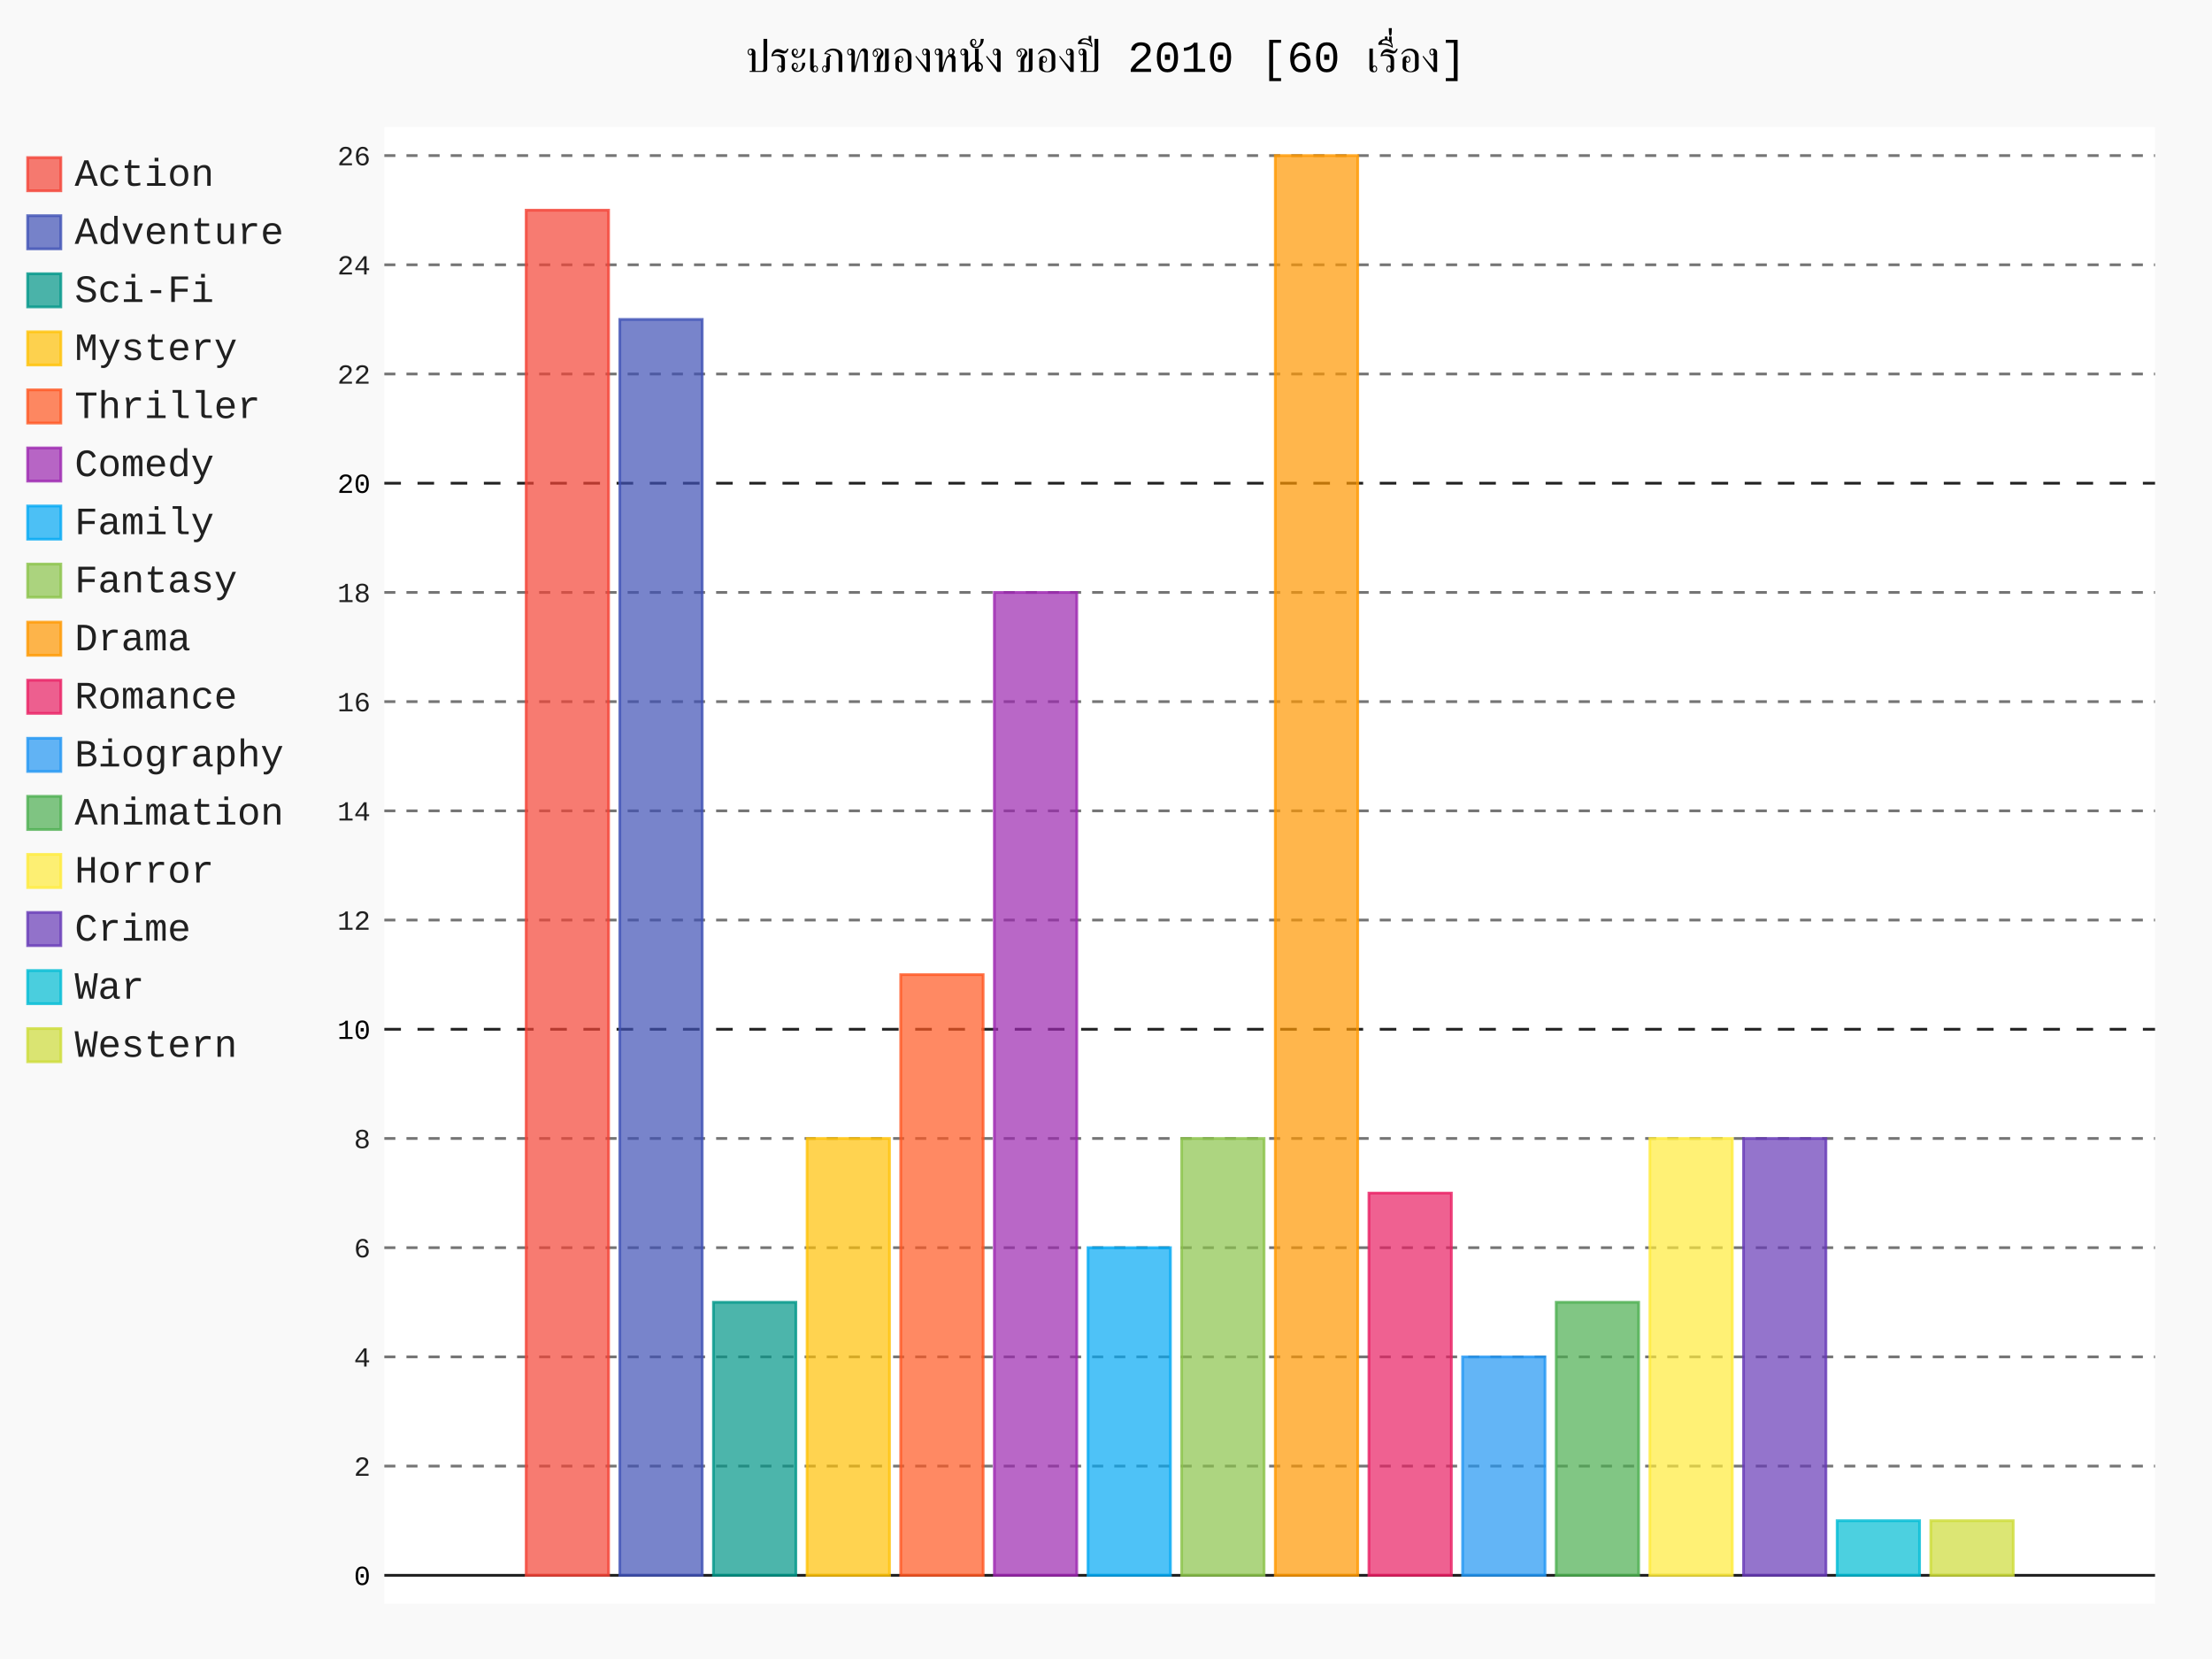
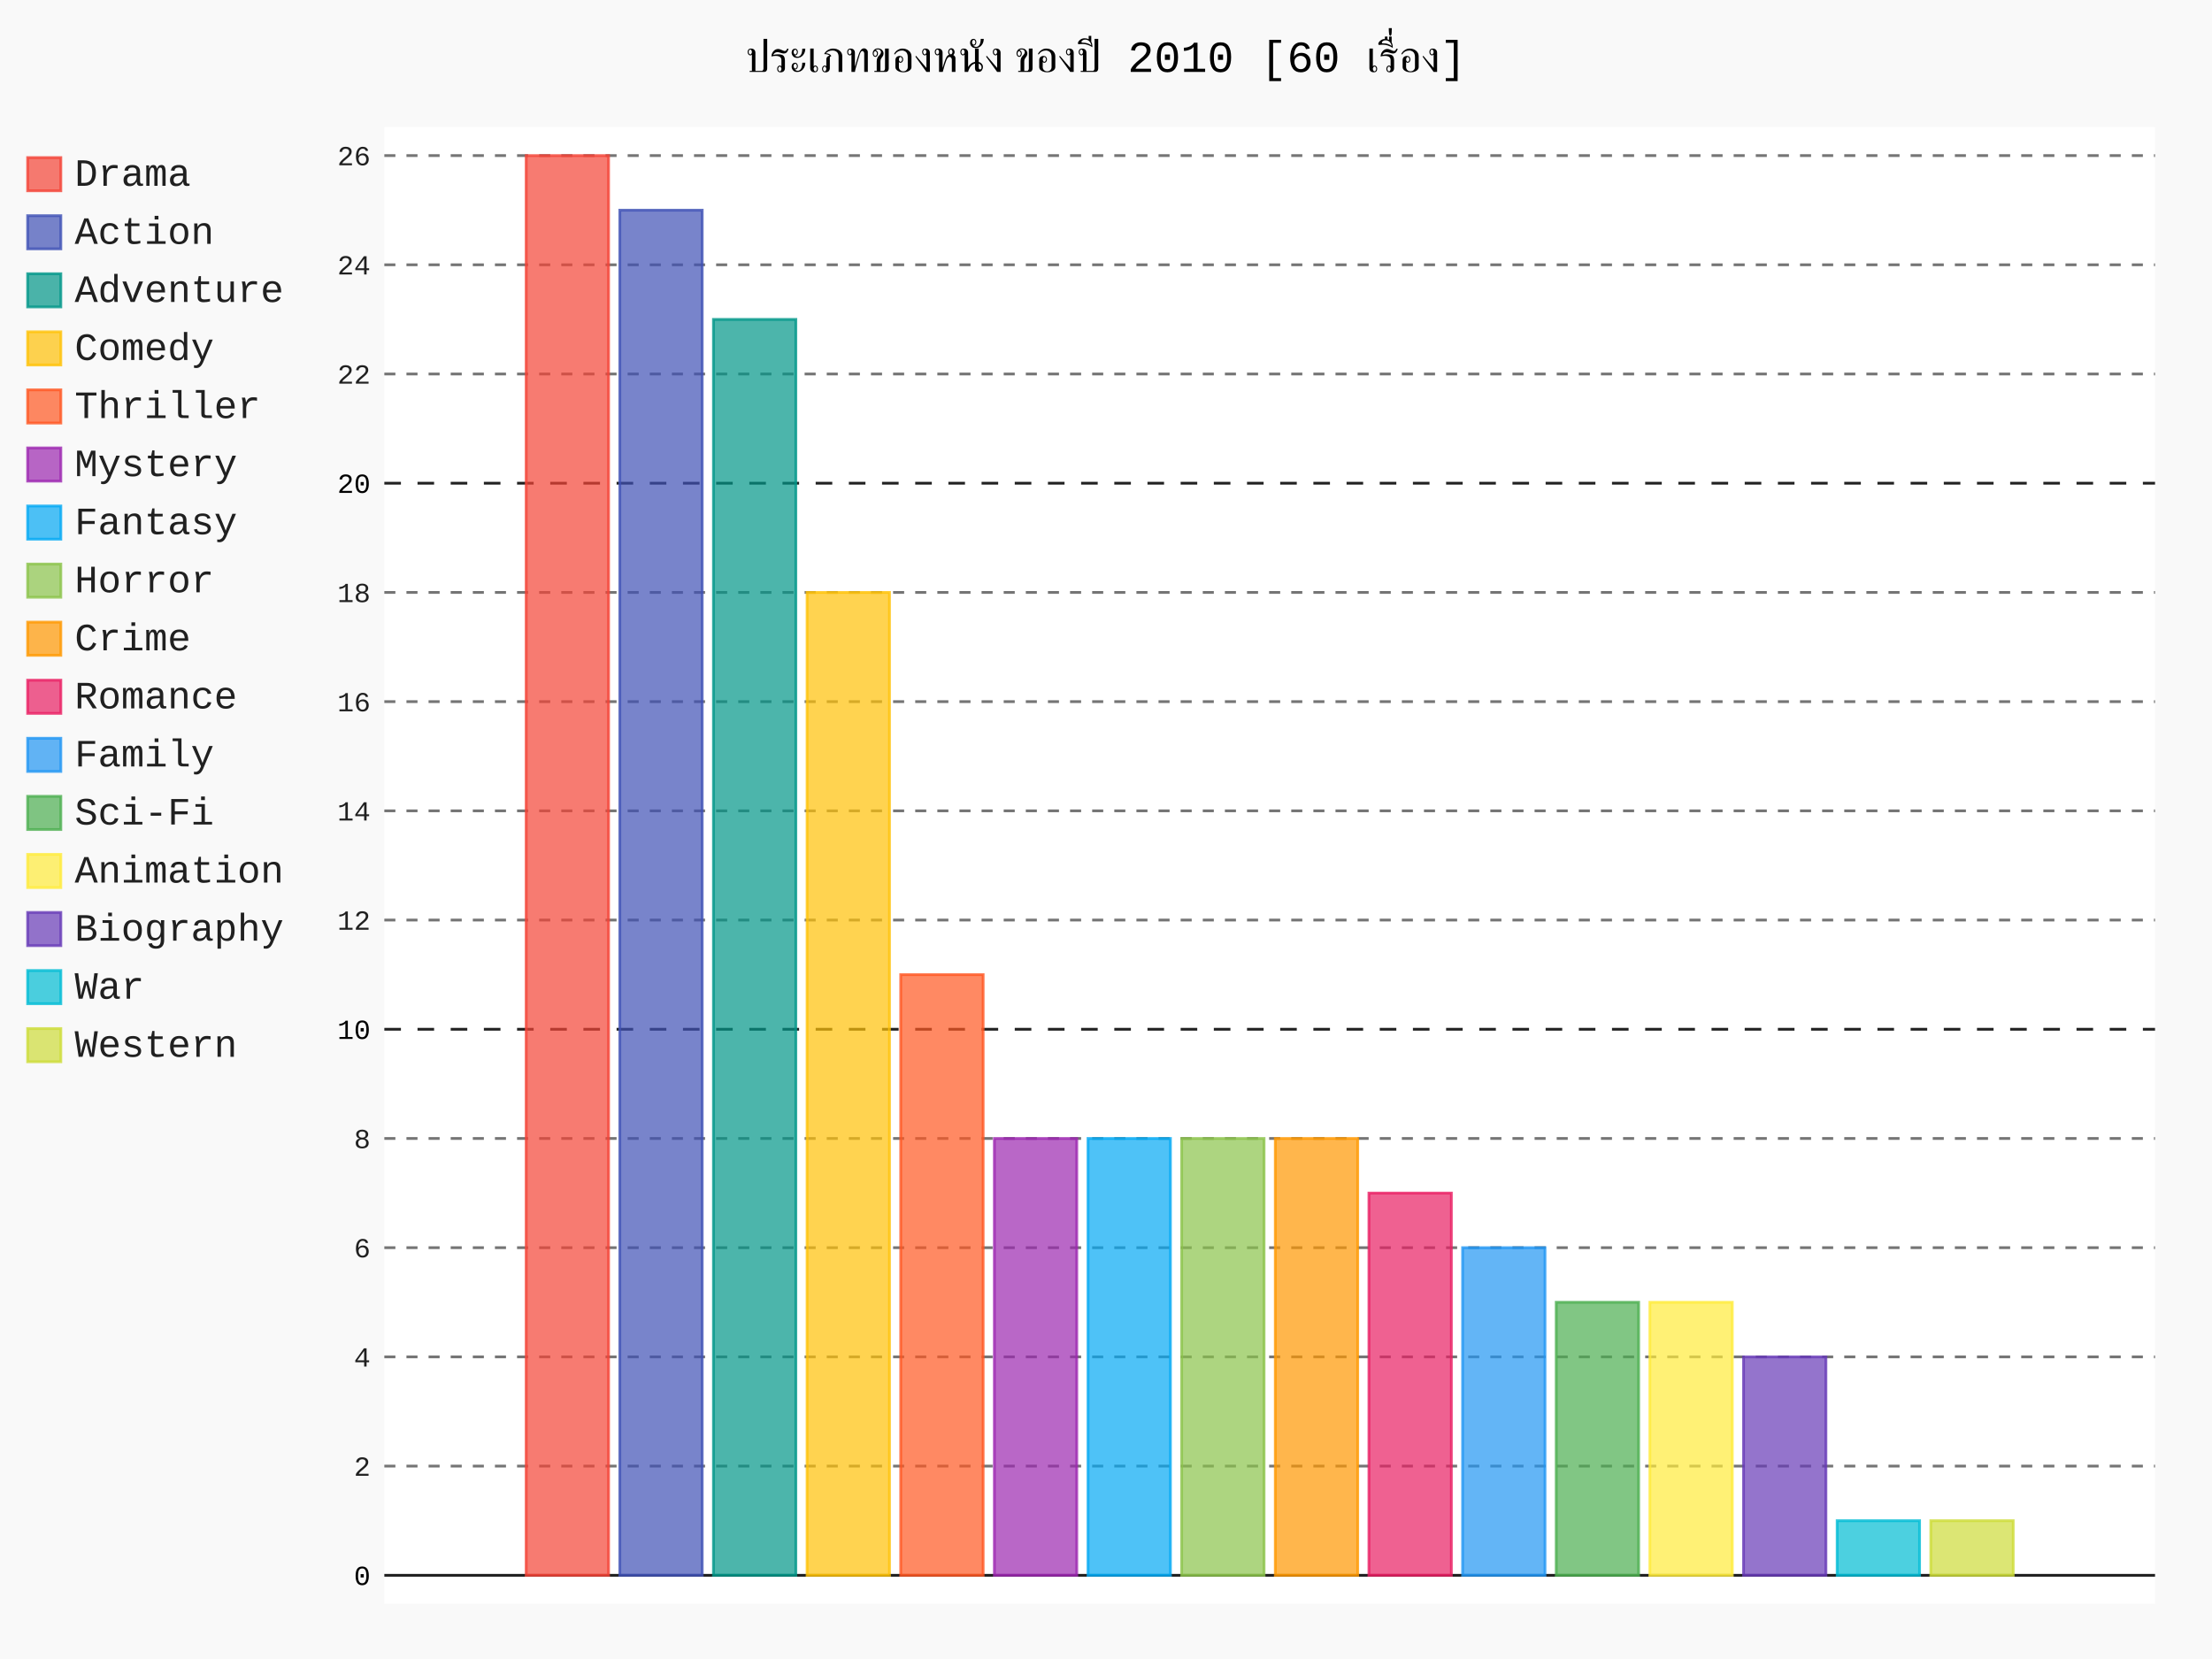
- <svg xmlns="http://www.w3.org/2000/svg" class="pygal-chart" id="chart-c6c9d81e-af6f-4b26-8d29-2a58cf963a4e" viewBox="0 0 800 600">
+ <svg xmlns="http://www.w3.org/2000/svg" class="pygal-chart" id="chart-9606efdb-9a2f-4435-ade0-cf7e1f153a62" viewBox="0 0 800 600">
  <defs>
-     <style type="text/css">#chart-c6c9d81e-af6f-4b26-8d29-2a58cf963a4e{-webkit-user-select:none;-webkit-font-smoothing:antialiased;font-family:Consolas,"Liberation Mono",Menlo,Courier,monospace}#chart-c6c9d81e-af6f-4b26-8d29-2a58cf963a4e .title{font-family:Consolas,"Liberation Mono",Menlo,Courier,monospace;font-size:16px}#chart-c6c9d81e-af6f-4b26-8d29-2a58cf963a4e .legends .legend text{font-family:Consolas,"Liberation Mono",Menlo,Courier,monospace;font-size:14px}#chart-c6c9d81e-af6f-4b26-8d29-2a58cf963a4e .axis text{font-family:Consolas,"Liberation Mono",Menlo,Courier,monospace;font-size:10px}#chart-c6c9d81e-af6f-4b26-8d29-2a58cf963a4e .axis text.major{font-family:Consolas,"Liberation Mono",Menlo,Courier,monospace;font-size:10px}#chart-c6c9d81e-af6f-4b26-8d29-2a58cf963a4e .text-overlay text.value{font-family:Consolas,"Liberation Mono",Menlo,Courier,monospace;font-size:16px}#chart-c6c9d81e-af6f-4b26-8d29-2a58cf963a4e .text-overlay text.label{font-family:Consolas,"Liberation Mono",Menlo,Courier,monospace;font-size:10px}#chart-c6c9d81e-af6f-4b26-8d29-2a58cf963a4e .tooltip{font-family:Consolas,"Liberation Mono",Menlo,Courier,monospace;font-size:14px}#chart-c6c9d81e-af6f-4b26-8d29-2a58cf963a4e text.no_data{font-family:Consolas,"Liberation Mono",Menlo,Courier,monospace;font-size:64px}
- #chart-c6c9d81e-af6f-4b26-8d29-2a58cf963a4e{background-color:rgba(249,249,249,1)}#chart-c6c9d81e-af6f-4b26-8d29-2a58cf963a4e path,#chart-c6c9d81e-af6f-4b26-8d29-2a58cf963a4e line,#chart-c6c9d81e-af6f-4b26-8d29-2a58cf963a4e rect,#chart-c6c9d81e-af6f-4b26-8d29-2a58cf963a4e circle{-webkit-transition:150ms;-moz-transition:150ms;transition:150ms}#chart-c6c9d81e-af6f-4b26-8d29-2a58cf963a4e .graph &gt; .background{fill:rgba(249,249,249,1)}#chart-c6c9d81e-af6f-4b26-8d29-2a58cf963a4e .plot &gt; .background{fill:rgba(255,255,255,1)}#chart-c6c9d81e-af6f-4b26-8d29-2a58cf963a4e .graph{fill:rgba(0,0,0,.87)}#chart-c6c9d81e-af6f-4b26-8d29-2a58cf963a4e text.no_data{fill:rgba(0,0,0,1)}#chart-c6c9d81e-af6f-4b26-8d29-2a58cf963a4e .title{fill:rgba(0,0,0,1)}#chart-c6c9d81e-af6f-4b26-8d29-2a58cf963a4e .legends .legend text{fill:rgba(0,0,0,.87)}#chart-c6c9d81e-af6f-4b26-8d29-2a58cf963a4e .legends .legend:hover text{fill:rgba(0,0,0,1)}#chart-c6c9d81e-af6f-4b26-8d29-2a58cf963a4e .axis .line{stroke:rgba(0,0,0,1)}#chart-c6c9d81e-af6f-4b26-8d29-2a58cf963a4e .axis .guide.line{stroke:rgba(0,0,0,.54)}#chart-c6c9d81e-af6f-4b26-8d29-2a58cf963a4e .axis .major.line{stroke:rgba(0,0,0,.87)}#chart-c6c9d81e-af6f-4b26-8d29-2a58cf963a4e .axis text.major{fill:rgba(0,0,0,1)}#chart-c6c9d81e-af6f-4b26-8d29-2a58cf963a4e .axis.y .guides:hover .guide.line,#chart-c6c9d81e-af6f-4b26-8d29-2a58cf963a4e .line-graph .axis.x .guides:hover .guide.line,#chart-c6c9d81e-af6f-4b26-8d29-2a58cf963a4e .stackedline-graph .axis.x .guides:hover .guide.line,#chart-c6c9d81e-af6f-4b26-8d29-2a58cf963a4e .xy-graph .axis.x .guides:hover .guide.line{stroke:rgba(0,0,0,1)}#chart-c6c9d81e-af6f-4b26-8d29-2a58cf963a4e .axis .guides:hover text{fill:rgba(0,0,0,1)}#chart-c6c9d81e-af6f-4b26-8d29-2a58cf963a4e .reactive{fill-opacity:.7;stroke-opacity:.8}#chart-c6c9d81e-af6f-4b26-8d29-2a58cf963a4e .ci{stroke:rgba(0,0,0,.87)}#chart-c6c9d81e-af6f-4b26-8d29-2a58cf963a4e .reactive.active,#chart-c6c9d81e-af6f-4b26-8d29-2a58cf963a4e .active .reactive{fill-opacity:.8;stroke-opacity:.9;stroke-width:4}#chart-c6c9d81e-af6f-4b26-8d29-2a58cf963a4e .ci .reactive.active{stroke-width:1.5}#chart-c6c9d81e-af6f-4b26-8d29-2a58cf963a4e .series text{fill:rgba(0,0,0,1)}#chart-c6c9d81e-af6f-4b26-8d29-2a58cf963a4e .tooltip rect{fill:rgba(255,255,255,1);stroke:rgba(0,0,0,1);-webkit-transition:opacity 150ms;-moz-transition:opacity 150ms;transition:opacity 150ms}#chart-c6c9d81e-af6f-4b26-8d29-2a58cf963a4e .tooltip .label{fill:rgba(0,0,0,.87)}#chart-c6c9d81e-af6f-4b26-8d29-2a58cf963a4e .tooltip .label{fill:rgba(0,0,0,.87)}#chart-c6c9d81e-af6f-4b26-8d29-2a58cf963a4e .tooltip .legend{font-size:.8em;fill:rgba(0,0,0,.54)}#chart-c6c9d81e-af6f-4b26-8d29-2a58cf963a4e .tooltip .x_label{font-size:.6em;fill:rgba(0,0,0,1)}#chart-c6c9d81e-af6f-4b26-8d29-2a58cf963a4e .tooltip .xlink{font-size:.5em;text-decoration:underline}#chart-c6c9d81e-af6f-4b26-8d29-2a58cf963a4e .tooltip .value{font-size:1.5em}#chart-c6c9d81e-af6f-4b26-8d29-2a58cf963a4e .bound{font-size:.5em}#chart-c6c9d81e-af6f-4b26-8d29-2a58cf963a4e .max-value{font-size:.75em;fill:rgba(0,0,0,.54)}#chart-c6c9d81e-af6f-4b26-8d29-2a58cf963a4e .map-element{fill:rgba(255,255,255,1);stroke:rgba(0,0,0,.54) !important}#chart-c6c9d81e-af6f-4b26-8d29-2a58cf963a4e .map-element .reactive{fill-opacity:inherit;stroke-opacity:inherit}#chart-c6c9d81e-af6f-4b26-8d29-2a58cf963a4e .color-0,#chart-c6c9d81e-af6f-4b26-8d29-2a58cf963a4e .color-0 a:visited{stroke:#F44336;fill:#F44336}#chart-c6c9d81e-af6f-4b26-8d29-2a58cf963a4e .color-1,#chart-c6c9d81e-af6f-4b26-8d29-2a58cf963a4e .color-1 a:visited{stroke:#3F51B5;fill:#3F51B5}#chart-c6c9d81e-af6f-4b26-8d29-2a58cf963a4e .color-2,#chart-c6c9d81e-af6f-4b26-8d29-2a58cf963a4e .color-2 a:visited{stroke:#009688;fill:#009688}#chart-c6c9d81e-af6f-4b26-8d29-2a58cf963a4e .color-3,#chart-c6c9d81e-af6f-4b26-8d29-2a58cf963a4e .color-3 a:visited{stroke:#FFC107;fill:#FFC107}#chart-c6c9d81e-af6f-4b26-8d29-2a58cf963a4e .color-4,#chart-c6c9d81e-af6f-4b26-8d29-2a58cf963a4e .color-4 a:visited{stroke:#FF5722;fill:#FF5722}#chart-c6c9d81e-af6f-4b26-8d29-2a58cf963a4e .color-5,#chart-c6c9d81e-af6f-4b26-8d29-2a58cf963a4e .color-5 a:visited{stroke:#9C27B0;fill:#9C27B0}#chart-c6c9d81e-af6f-4b26-8d29-2a58cf963a4e .color-6,#chart-c6c9d81e-af6f-4b26-8d29-2a58cf963a4e .color-6 a:visited{stroke:#03A9F4;fill:#03A9F4}#chart-c6c9d81e-af6f-4b26-8d29-2a58cf963a4e .color-7,#chart-c6c9d81e-af6f-4b26-8d29-2a58cf963a4e .color-7 a:visited{stroke:#8BC34A;fill:#8BC34A}#chart-c6c9d81e-af6f-4b26-8d29-2a58cf963a4e .color-8,#chart-c6c9d81e-af6f-4b26-8d29-2a58cf963a4e .color-8 a:visited{stroke:#FF9800;fill:#FF9800}#chart-c6c9d81e-af6f-4b26-8d29-2a58cf963a4e .color-9,#chart-c6c9d81e-af6f-4b26-8d29-2a58cf963a4e .color-9 a:visited{stroke:#E91E63;fill:#E91E63}#chart-c6c9d81e-af6f-4b26-8d29-2a58cf963a4e .color-10,#chart-c6c9d81e-af6f-4b26-8d29-2a58cf963a4e .color-10 a:visited{stroke:#2196F3;fill:#2196F3}#chart-c6c9d81e-af6f-4b26-8d29-2a58cf963a4e .color-11,#chart-c6c9d81e-af6f-4b26-8d29-2a58cf963a4e .color-11 a:visited{stroke:#4CAF50;fill:#4CAF50}#chart-c6c9d81e-af6f-4b26-8d29-2a58cf963a4e .color-12,#chart-c6c9d81e-af6f-4b26-8d29-2a58cf963a4e .color-12 a:visited{stroke:#FFEB3B;fill:#FFEB3B}#chart-c6c9d81e-af6f-4b26-8d29-2a58cf963a4e .color-13,#chart-c6c9d81e-af6f-4b26-8d29-2a58cf963a4e .color-13 a:visited{stroke:#673AB7;fill:#673AB7}#chart-c6c9d81e-af6f-4b26-8d29-2a58cf963a4e .color-14,#chart-c6c9d81e-af6f-4b26-8d29-2a58cf963a4e .color-14 a:visited{stroke:#00BCD4;fill:#00BCD4}#chart-c6c9d81e-af6f-4b26-8d29-2a58cf963a4e .color-15,#chart-c6c9d81e-af6f-4b26-8d29-2a58cf963a4e .color-15 a:visited{stroke:#CDDC39;fill:#CDDC39}#chart-c6c9d81e-af6f-4b26-8d29-2a58cf963a4e .text-overlay .color-0 text{fill:black}#chart-c6c9d81e-af6f-4b26-8d29-2a58cf963a4e .text-overlay .color-1 text{fill:black}#chart-c6c9d81e-af6f-4b26-8d29-2a58cf963a4e .text-overlay .color-2 text{fill:black}#chart-c6c9d81e-af6f-4b26-8d29-2a58cf963a4e .text-overlay .color-3 text{fill:black}#chart-c6c9d81e-af6f-4b26-8d29-2a58cf963a4e .text-overlay .color-4 text{fill:black}#chart-c6c9d81e-af6f-4b26-8d29-2a58cf963a4e .text-overlay .color-5 text{fill:black}#chart-c6c9d81e-af6f-4b26-8d29-2a58cf963a4e .text-overlay .color-6 text{fill:black}#chart-c6c9d81e-af6f-4b26-8d29-2a58cf963a4e .text-overlay .color-7 text{fill:black}#chart-c6c9d81e-af6f-4b26-8d29-2a58cf963a4e .text-overlay .color-8 text{fill:black}#chart-c6c9d81e-af6f-4b26-8d29-2a58cf963a4e .text-overlay .color-9 text{fill:black}#chart-c6c9d81e-af6f-4b26-8d29-2a58cf963a4e .text-overlay .color-10 text{fill:black}#chart-c6c9d81e-af6f-4b26-8d29-2a58cf963a4e .text-overlay .color-11 text{fill:black}#chart-c6c9d81e-af6f-4b26-8d29-2a58cf963a4e .text-overlay .color-12 text{fill:black}#chart-c6c9d81e-af6f-4b26-8d29-2a58cf963a4e .text-overlay .color-13 text{fill:black}#chart-c6c9d81e-af6f-4b26-8d29-2a58cf963a4e .text-overlay .color-14 text{fill:black}#chart-c6c9d81e-af6f-4b26-8d29-2a58cf963a4e .text-overlay .color-15 text{fill:black}
- #chart-c6c9d81e-af6f-4b26-8d29-2a58cf963a4e text.no_data{text-anchor:middle}#chart-c6c9d81e-af6f-4b26-8d29-2a58cf963a4e .guide.line{fill:none}#chart-c6c9d81e-af6f-4b26-8d29-2a58cf963a4e .centered{text-anchor:middle}#chart-c6c9d81e-af6f-4b26-8d29-2a58cf963a4e .title{text-anchor:middle}#chart-c6c9d81e-af6f-4b26-8d29-2a58cf963a4e .legends .legend text{fill-opacity:1}#chart-c6c9d81e-af6f-4b26-8d29-2a58cf963a4e .axis.x text{text-anchor:middle}#chart-c6c9d81e-af6f-4b26-8d29-2a58cf963a4e .axis.x:not(.web) text[transform]{text-anchor:start}#chart-c6c9d81e-af6f-4b26-8d29-2a58cf963a4e .axis.x:not(.web) text[transform].backwards{text-anchor:end}#chart-c6c9d81e-af6f-4b26-8d29-2a58cf963a4e .axis.y text{text-anchor:end}#chart-c6c9d81e-af6f-4b26-8d29-2a58cf963a4e .axis.y text[transform].backwards{text-anchor:start}#chart-c6c9d81e-af6f-4b26-8d29-2a58cf963a4e .axis.y2 text{text-anchor:start}#chart-c6c9d81e-af6f-4b26-8d29-2a58cf963a4e .axis.y2 text[transform].backwards{text-anchor:end}#chart-c6c9d81e-af6f-4b26-8d29-2a58cf963a4e .axis .guide.line{stroke-dasharray:4,4}#chart-c6c9d81e-af6f-4b26-8d29-2a58cf963a4e .axis .major.guide.line{stroke-dasharray:6,6}#chart-c6c9d81e-af6f-4b26-8d29-2a58cf963a4e .horizontal .axis.y .guide.line,#chart-c6c9d81e-af6f-4b26-8d29-2a58cf963a4e .horizontal .axis.y2 .guide.line,#chart-c6c9d81e-af6f-4b26-8d29-2a58cf963a4e .vertical .axis.x .guide.line{opacity:0}#chart-c6c9d81e-af6f-4b26-8d29-2a58cf963a4e .horizontal .axis.always_show .guide.line,#chart-c6c9d81e-af6f-4b26-8d29-2a58cf963a4e .vertical .axis.always_show .guide.line{opacity:1 !important}#chart-c6c9d81e-af6f-4b26-8d29-2a58cf963a4e .axis.y .guides:hover .guide.line,#chart-c6c9d81e-af6f-4b26-8d29-2a58cf963a4e .axis.y2 .guides:hover .guide.line,#chart-c6c9d81e-af6f-4b26-8d29-2a58cf963a4e .axis.x .guides:hover .guide.line{opacity:1}#chart-c6c9d81e-af6f-4b26-8d29-2a58cf963a4e .axis .guides:hover text{opacity:1}#chart-c6c9d81e-af6f-4b26-8d29-2a58cf963a4e .nofill{fill:none}#chart-c6c9d81e-af6f-4b26-8d29-2a58cf963a4e .subtle-fill{fill-opacity:.2}#chart-c6c9d81e-af6f-4b26-8d29-2a58cf963a4e .dot{stroke-width:1px;fill-opacity:1}#chart-c6c9d81e-af6f-4b26-8d29-2a58cf963a4e .dot.active{stroke-width:5px}#chart-c6c9d81e-af6f-4b26-8d29-2a58cf963a4e .dot.negative{fill:transparent}#chart-c6c9d81e-af6f-4b26-8d29-2a58cf963a4e text,#chart-c6c9d81e-af6f-4b26-8d29-2a58cf963a4e tspan{stroke:none !important}#chart-c6c9d81e-af6f-4b26-8d29-2a58cf963a4e .series text.active{opacity:1}#chart-c6c9d81e-af6f-4b26-8d29-2a58cf963a4e .tooltip rect{fill-opacity:.95;stroke-width:.5}#chart-c6c9d81e-af6f-4b26-8d29-2a58cf963a4e .tooltip text{fill-opacity:1}#chart-c6c9d81e-af6f-4b26-8d29-2a58cf963a4e .showable{visibility:hidden}#chart-c6c9d81e-af6f-4b26-8d29-2a58cf963a4e .showable.shown{visibility:visible}#chart-c6c9d81e-af6f-4b26-8d29-2a58cf963a4e .gauge-background{fill:rgba(229,229,229,1);stroke:none}#chart-c6c9d81e-af6f-4b26-8d29-2a58cf963a4e .bg-lines{stroke:rgba(249,249,249,1);stroke-width:2px}</style>
+     <style type="text/css">#chart-9606efdb-9a2f-4435-ade0-cf7e1f153a62{-webkit-user-select:none;-webkit-font-smoothing:antialiased;font-family:Consolas,"Liberation Mono",Menlo,Courier,monospace}#chart-9606efdb-9a2f-4435-ade0-cf7e1f153a62 .title{font-family:Consolas,"Liberation Mono",Menlo,Courier,monospace;font-size:16px}#chart-9606efdb-9a2f-4435-ade0-cf7e1f153a62 .legends .legend text{font-family:Consolas,"Liberation Mono",Menlo,Courier,monospace;font-size:14px}#chart-9606efdb-9a2f-4435-ade0-cf7e1f153a62 .axis text{font-family:Consolas,"Liberation Mono",Menlo,Courier,monospace;font-size:10px}#chart-9606efdb-9a2f-4435-ade0-cf7e1f153a62 .axis text.major{font-family:Consolas,"Liberation Mono",Menlo,Courier,monospace;font-size:10px}#chart-9606efdb-9a2f-4435-ade0-cf7e1f153a62 .text-overlay text.value{font-family:Consolas,"Liberation Mono",Menlo,Courier,monospace;font-size:16px}#chart-9606efdb-9a2f-4435-ade0-cf7e1f153a62 .text-overlay text.label{font-family:Consolas,"Liberation Mono",Menlo,Courier,monospace;font-size:10px}#chart-9606efdb-9a2f-4435-ade0-cf7e1f153a62 .tooltip{font-family:Consolas,"Liberation Mono",Menlo,Courier,monospace;font-size:14px}#chart-9606efdb-9a2f-4435-ade0-cf7e1f153a62 text.no_data{font-family:Consolas,"Liberation Mono",Menlo,Courier,monospace;font-size:64px}
+ #chart-9606efdb-9a2f-4435-ade0-cf7e1f153a62{background-color:rgba(249,249,249,1)}#chart-9606efdb-9a2f-4435-ade0-cf7e1f153a62 path,#chart-9606efdb-9a2f-4435-ade0-cf7e1f153a62 line,#chart-9606efdb-9a2f-4435-ade0-cf7e1f153a62 rect,#chart-9606efdb-9a2f-4435-ade0-cf7e1f153a62 circle{-webkit-transition:150ms;-moz-transition:150ms;transition:150ms}#chart-9606efdb-9a2f-4435-ade0-cf7e1f153a62 .graph &gt; .background{fill:rgba(249,249,249,1)}#chart-9606efdb-9a2f-4435-ade0-cf7e1f153a62 .plot &gt; .background{fill:rgba(255,255,255,1)}#chart-9606efdb-9a2f-4435-ade0-cf7e1f153a62 .graph{fill:rgba(0,0,0,.87)}#chart-9606efdb-9a2f-4435-ade0-cf7e1f153a62 text.no_data{fill:rgba(0,0,0,1)}#chart-9606efdb-9a2f-4435-ade0-cf7e1f153a62 .title{fill:rgba(0,0,0,1)}#chart-9606efdb-9a2f-4435-ade0-cf7e1f153a62 .legends .legend text{fill:rgba(0,0,0,.87)}#chart-9606efdb-9a2f-4435-ade0-cf7e1f153a62 .legends .legend:hover text{fill:rgba(0,0,0,1)}#chart-9606efdb-9a2f-4435-ade0-cf7e1f153a62 .axis .line{stroke:rgba(0,0,0,1)}#chart-9606efdb-9a2f-4435-ade0-cf7e1f153a62 .axis .guide.line{stroke:rgba(0,0,0,.54)}#chart-9606efdb-9a2f-4435-ade0-cf7e1f153a62 .axis .major.line{stroke:rgba(0,0,0,.87)}#chart-9606efdb-9a2f-4435-ade0-cf7e1f153a62 .axis text.major{fill:rgba(0,0,0,1)}#chart-9606efdb-9a2f-4435-ade0-cf7e1f153a62 .axis.y .guides:hover .guide.line,#chart-9606efdb-9a2f-4435-ade0-cf7e1f153a62 .line-graph .axis.x .guides:hover .guide.line,#chart-9606efdb-9a2f-4435-ade0-cf7e1f153a62 .stackedline-graph .axis.x .guides:hover .guide.line,#chart-9606efdb-9a2f-4435-ade0-cf7e1f153a62 .xy-graph .axis.x .guides:hover .guide.line{stroke:rgba(0,0,0,1)}#chart-9606efdb-9a2f-4435-ade0-cf7e1f153a62 .axis .guides:hover text{fill:rgba(0,0,0,1)}#chart-9606efdb-9a2f-4435-ade0-cf7e1f153a62 .reactive{fill-opacity:.7;stroke-opacity:.8}#chart-9606efdb-9a2f-4435-ade0-cf7e1f153a62 .ci{stroke:rgba(0,0,0,.87)}#chart-9606efdb-9a2f-4435-ade0-cf7e1f153a62 .reactive.active,#chart-9606efdb-9a2f-4435-ade0-cf7e1f153a62 .active .reactive{fill-opacity:.8;stroke-opacity:.9;stroke-width:4}#chart-9606efdb-9a2f-4435-ade0-cf7e1f153a62 .ci .reactive.active{stroke-width:1.5}#chart-9606efdb-9a2f-4435-ade0-cf7e1f153a62 .series text{fill:rgba(0,0,0,1)}#chart-9606efdb-9a2f-4435-ade0-cf7e1f153a62 .tooltip rect{fill:rgba(255,255,255,1);stroke:rgba(0,0,0,1);-webkit-transition:opacity 150ms;-moz-transition:opacity 150ms;transition:opacity 150ms}#chart-9606efdb-9a2f-4435-ade0-cf7e1f153a62 .tooltip .label{fill:rgba(0,0,0,.87)}#chart-9606efdb-9a2f-4435-ade0-cf7e1f153a62 .tooltip .label{fill:rgba(0,0,0,.87)}#chart-9606efdb-9a2f-4435-ade0-cf7e1f153a62 .tooltip .legend{font-size:.8em;fill:rgba(0,0,0,.54)}#chart-9606efdb-9a2f-4435-ade0-cf7e1f153a62 .tooltip .x_label{font-size:.6em;fill:rgba(0,0,0,1)}#chart-9606efdb-9a2f-4435-ade0-cf7e1f153a62 .tooltip .xlink{font-size:.5em;text-decoration:underline}#chart-9606efdb-9a2f-4435-ade0-cf7e1f153a62 .tooltip .value{font-size:1.5em}#chart-9606efdb-9a2f-4435-ade0-cf7e1f153a62 .bound{font-size:.5em}#chart-9606efdb-9a2f-4435-ade0-cf7e1f153a62 .max-value{font-size:.75em;fill:rgba(0,0,0,.54)}#chart-9606efdb-9a2f-4435-ade0-cf7e1f153a62 .map-element{fill:rgba(255,255,255,1);stroke:rgba(0,0,0,.54) !important}#chart-9606efdb-9a2f-4435-ade0-cf7e1f153a62 .map-element .reactive{fill-opacity:inherit;stroke-opacity:inherit}#chart-9606efdb-9a2f-4435-ade0-cf7e1f153a62 .color-0,#chart-9606efdb-9a2f-4435-ade0-cf7e1f153a62 .color-0 a:visited{stroke:#F44336;fill:#F44336}#chart-9606efdb-9a2f-4435-ade0-cf7e1f153a62 .color-1,#chart-9606efdb-9a2f-4435-ade0-cf7e1f153a62 .color-1 a:visited{stroke:#3F51B5;fill:#3F51B5}#chart-9606efdb-9a2f-4435-ade0-cf7e1f153a62 .color-2,#chart-9606efdb-9a2f-4435-ade0-cf7e1f153a62 .color-2 a:visited{stroke:#009688;fill:#009688}#chart-9606efdb-9a2f-4435-ade0-cf7e1f153a62 .color-3,#chart-9606efdb-9a2f-4435-ade0-cf7e1f153a62 .color-3 a:visited{stroke:#FFC107;fill:#FFC107}#chart-9606efdb-9a2f-4435-ade0-cf7e1f153a62 .color-4,#chart-9606efdb-9a2f-4435-ade0-cf7e1f153a62 .color-4 a:visited{stroke:#FF5722;fill:#FF5722}#chart-9606efdb-9a2f-4435-ade0-cf7e1f153a62 .color-5,#chart-9606efdb-9a2f-4435-ade0-cf7e1f153a62 .color-5 a:visited{stroke:#9C27B0;fill:#9C27B0}#chart-9606efdb-9a2f-4435-ade0-cf7e1f153a62 .color-6,#chart-9606efdb-9a2f-4435-ade0-cf7e1f153a62 .color-6 a:visited{stroke:#03A9F4;fill:#03A9F4}#chart-9606efdb-9a2f-4435-ade0-cf7e1f153a62 .color-7,#chart-9606efdb-9a2f-4435-ade0-cf7e1f153a62 .color-7 a:visited{stroke:#8BC34A;fill:#8BC34A}#chart-9606efdb-9a2f-4435-ade0-cf7e1f153a62 .color-8,#chart-9606efdb-9a2f-4435-ade0-cf7e1f153a62 .color-8 a:visited{stroke:#FF9800;fill:#FF9800}#chart-9606efdb-9a2f-4435-ade0-cf7e1f153a62 .color-9,#chart-9606efdb-9a2f-4435-ade0-cf7e1f153a62 .color-9 a:visited{stroke:#E91E63;fill:#E91E63}#chart-9606efdb-9a2f-4435-ade0-cf7e1f153a62 .color-10,#chart-9606efdb-9a2f-4435-ade0-cf7e1f153a62 .color-10 a:visited{stroke:#2196F3;fill:#2196F3}#chart-9606efdb-9a2f-4435-ade0-cf7e1f153a62 .color-11,#chart-9606efdb-9a2f-4435-ade0-cf7e1f153a62 .color-11 a:visited{stroke:#4CAF50;fill:#4CAF50}#chart-9606efdb-9a2f-4435-ade0-cf7e1f153a62 .color-12,#chart-9606efdb-9a2f-4435-ade0-cf7e1f153a62 .color-12 a:visited{stroke:#FFEB3B;fill:#FFEB3B}#chart-9606efdb-9a2f-4435-ade0-cf7e1f153a62 .color-13,#chart-9606efdb-9a2f-4435-ade0-cf7e1f153a62 .color-13 a:visited{stroke:#673AB7;fill:#673AB7}#chart-9606efdb-9a2f-4435-ade0-cf7e1f153a62 .color-14,#chart-9606efdb-9a2f-4435-ade0-cf7e1f153a62 .color-14 a:visited{stroke:#00BCD4;fill:#00BCD4}#chart-9606efdb-9a2f-4435-ade0-cf7e1f153a62 .color-15,#chart-9606efdb-9a2f-4435-ade0-cf7e1f153a62 .color-15 a:visited{stroke:#CDDC39;fill:#CDDC39}#chart-9606efdb-9a2f-4435-ade0-cf7e1f153a62 .text-overlay .color-0 text{fill:black}#chart-9606efdb-9a2f-4435-ade0-cf7e1f153a62 .text-overlay .color-1 text{fill:black}#chart-9606efdb-9a2f-4435-ade0-cf7e1f153a62 .text-overlay .color-2 text{fill:black}#chart-9606efdb-9a2f-4435-ade0-cf7e1f153a62 .text-overlay .color-3 text{fill:black}#chart-9606efdb-9a2f-4435-ade0-cf7e1f153a62 .text-overlay .color-4 text{fill:black}#chart-9606efdb-9a2f-4435-ade0-cf7e1f153a62 .text-overlay .color-5 text{fill:black}#chart-9606efdb-9a2f-4435-ade0-cf7e1f153a62 .text-overlay .color-6 text{fill:black}#chart-9606efdb-9a2f-4435-ade0-cf7e1f153a62 .text-overlay .color-7 text{fill:black}#chart-9606efdb-9a2f-4435-ade0-cf7e1f153a62 .text-overlay .color-8 text{fill:black}#chart-9606efdb-9a2f-4435-ade0-cf7e1f153a62 .text-overlay .color-9 text{fill:black}#chart-9606efdb-9a2f-4435-ade0-cf7e1f153a62 .text-overlay .color-10 text{fill:black}#chart-9606efdb-9a2f-4435-ade0-cf7e1f153a62 .text-overlay .color-11 text{fill:black}#chart-9606efdb-9a2f-4435-ade0-cf7e1f153a62 .text-overlay .color-12 text{fill:black}#chart-9606efdb-9a2f-4435-ade0-cf7e1f153a62 .text-overlay .color-13 text{fill:black}#chart-9606efdb-9a2f-4435-ade0-cf7e1f153a62 .text-overlay .color-14 text{fill:black}#chart-9606efdb-9a2f-4435-ade0-cf7e1f153a62 .text-overlay .color-15 text{fill:black}
+ #chart-9606efdb-9a2f-4435-ade0-cf7e1f153a62 text.no_data{text-anchor:middle}#chart-9606efdb-9a2f-4435-ade0-cf7e1f153a62 .guide.line{fill:none}#chart-9606efdb-9a2f-4435-ade0-cf7e1f153a62 .centered{text-anchor:middle}#chart-9606efdb-9a2f-4435-ade0-cf7e1f153a62 .title{text-anchor:middle}#chart-9606efdb-9a2f-4435-ade0-cf7e1f153a62 .legends .legend text{fill-opacity:1}#chart-9606efdb-9a2f-4435-ade0-cf7e1f153a62 .axis.x text{text-anchor:middle}#chart-9606efdb-9a2f-4435-ade0-cf7e1f153a62 .axis.x:not(.web) text[transform]{text-anchor:start}#chart-9606efdb-9a2f-4435-ade0-cf7e1f153a62 .axis.x:not(.web) text[transform].backwards{text-anchor:end}#chart-9606efdb-9a2f-4435-ade0-cf7e1f153a62 .axis.y text{text-anchor:end}#chart-9606efdb-9a2f-4435-ade0-cf7e1f153a62 .axis.y text[transform].backwards{text-anchor:start}#chart-9606efdb-9a2f-4435-ade0-cf7e1f153a62 .axis.y2 text{text-anchor:start}#chart-9606efdb-9a2f-4435-ade0-cf7e1f153a62 .axis.y2 text[transform].backwards{text-anchor:end}#chart-9606efdb-9a2f-4435-ade0-cf7e1f153a62 .axis .guide.line{stroke-dasharray:4,4}#chart-9606efdb-9a2f-4435-ade0-cf7e1f153a62 .axis .major.guide.line{stroke-dasharray:6,6}#chart-9606efdb-9a2f-4435-ade0-cf7e1f153a62 .horizontal .axis.y .guide.line,#chart-9606efdb-9a2f-4435-ade0-cf7e1f153a62 .horizontal .axis.y2 .guide.line,#chart-9606efdb-9a2f-4435-ade0-cf7e1f153a62 .vertical .axis.x .guide.line{opacity:0}#chart-9606efdb-9a2f-4435-ade0-cf7e1f153a62 .horizontal .axis.always_show .guide.line,#chart-9606efdb-9a2f-4435-ade0-cf7e1f153a62 .vertical .axis.always_show .guide.line{opacity:1 !important}#chart-9606efdb-9a2f-4435-ade0-cf7e1f153a62 .axis.y .guides:hover .guide.line,#chart-9606efdb-9a2f-4435-ade0-cf7e1f153a62 .axis.y2 .guides:hover .guide.line,#chart-9606efdb-9a2f-4435-ade0-cf7e1f153a62 .axis.x .guides:hover .guide.line{opacity:1}#chart-9606efdb-9a2f-4435-ade0-cf7e1f153a62 .axis .guides:hover text{opacity:1}#chart-9606efdb-9a2f-4435-ade0-cf7e1f153a62 .nofill{fill:none}#chart-9606efdb-9a2f-4435-ade0-cf7e1f153a62 .subtle-fill{fill-opacity:.2}#chart-9606efdb-9a2f-4435-ade0-cf7e1f153a62 .dot{stroke-width:1px;fill-opacity:1}#chart-9606efdb-9a2f-4435-ade0-cf7e1f153a62 .dot.active{stroke-width:5px}#chart-9606efdb-9a2f-4435-ade0-cf7e1f153a62 .dot.negative{fill:transparent}#chart-9606efdb-9a2f-4435-ade0-cf7e1f153a62 text,#chart-9606efdb-9a2f-4435-ade0-cf7e1f153a62 tspan{stroke:none !important}#chart-9606efdb-9a2f-4435-ade0-cf7e1f153a62 .series text.active{opacity:1}#chart-9606efdb-9a2f-4435-ade0-cf7e1f153a62 .tooltip rect{fill-opacity:.95;stroke-width:.5}#chart-9606efdb-9a2f-4435-ade0-cf7e1f153a62 .tooltip text{fill-opacity:1}#chart-9606efdb-9a2f-4435-ade0-cf7e1f153a62 .showable{visibility:hidden}#chart-9606efdb-9a2f-4435-ade0-cf7e1f153a62 .showable.shown{visibility:visible}#chart-9606efdb-9a2f-4435-ade0-cf7e1f153a62 .gauge-background{fill:rgba(229,229,229,1);stroke:none}#chart-9606efdb-9a2f-4435-ade0-cf7e1f153a62 .bg-lines{stroke:rgba(249,249,249,1);stroke-width:2px}</style>
  </defs>
  <g class="graph bar-graph vertical">
    <rect class="background" height="600" width="800" x="0" y="0" />
    <g class="plot" transform="translate(139, 46)">
      <rect class="background" height="534" width="640.4" x="0" y="0" />
      <g class="axis y always_show">
        <g class="guides">
          <path class="axis major line" d="M0 523.731 h640.4" />
          <text class="major" x="-5" y="527.231">0</text>
        </g>
        <g class="guides">
          <path class="guide line" d="M0 484.234 h640.4" />
          <text class="" x="-5" y="487.734">2</text>
        </g>
        <g class="guides">
          <path class="guide line" d="M0 444.737 h640.4" />
          <text class="" x="-5" y="448.237">4</text>
        </g>
        <g class="guides">
          <path class="guide line" d="M0 405.24 h640.4" />
          <text class="" x="-5" y="408.74">6</text>
        </g>
        <g class="guides">
          <path class="guide line" d="M0 365.743 h640.4" />
          <text class="" x="-5" y="369.243">8</text>
        </g>
        <g class="guides">
          <path class="major guide line" d="M0 326.246 h640.4" />
          <text class="major" x="-5" y="329.746">10</text>
        </g>
        <g class="guides">
          <path class="guide line" d="M0 286.749 h640.4" />
          <text class="" x="-5" y="290.249">12</text>
        </g>
        <g class="guides">
          <path class="guide line" d="M0 247.251 h640.4" />
          <text class="" x="-5" y="250.751">14</text>
        </g>
        <g class="guides">
          <path class="guide line" d="M0 207.754 h640.4" />
          <text class="" x="-5" y="211.254">16</text>
        </g>
        <g class="guides">
          <path class="guide line" d="M0 168.257 h640.4" />
          <text class="" x="-5" y="171.757">18</text>
        </g>
        <g class="guides">
          <path class="major guide line" d="M0 128.76 h640.4" />
          <text class="major" x="-5" y="132.26">20</text>
        </g>
        <g class="guides">
          <path class="guide line" d="M0 89.263 h640.4" />
          <text class="" x="-5" y="92.763">22</text>
        </g>
        <g class="guides">
          <path class="guide line" d="M0 49.766 h640.4" />
          <text class="" x="-5" y="53.266">24</text>
        </g>
        <g class="guides">
          <path class="guide line" d="M0 10.269 h640.4" />
          <text class="" x="-5" y="13.769">26</text>
        </g>
      </g>
      <g class="series serie-0 color-0">
        <g class="bars">
          <g class="bar">
-             <rect class="rect reactive tooltip-trigger" height="493.713" rx="0" ry="0" width="29.803" x="51.294" y="30.018" />
+             <rect class="rect reactive tooltip-trigger" height="513.462" rx="0" ry="0" width="29.803" x="51.294" y="10.269" />
          </g>
        </g>
      </g>
      <g class="series serie-1 color-1">
        <g class="bars">
          <g class="bar">
-             <rect class="rect reactive tooltip-trigger" height="454.216" rx="0" ry="0" width="29.803" x="85.161" y="69.515" />
+             <rect class="rect reactive tooltip-trigger" height="493.713" rx="0" ry="0" width="29.803" x="85.161" y="30.018" />
          </g>
        </g>
      </g>
      <g class="series serie-2 color-2">
        <g class="bars">
          <g class="bar">
-             <rect class="rect reactive tooltip-trigger" height="98.743" rx="0" ry="0" width="29.803" x="119.028" y="424.988" />
+             <rect class="rect reactive tooltip-trigger" height="454.216" rx="0" ry="0" width="29.803" x="119.028" y="69.515" />
          </g>
        </g>
      </g>
      <g class="series serie-3 color-3">
        <g class="bars">
          <g class="bar">
-             <rect class="rect reactive tooltip-trigger" height="157.988" rx="0" ry="0" width="29.803" x="152.895" y="365.743" />
+             <rect class="rect reactive tooltip-trigger" height="355.473" rx="0" ry="0" width="29.803" x="152.895" y="168.257" />
          </g>
        </g>
      </g>
      <g class="series serie-4 color-4">
        <g class="bars">
          <g class="bar">
            <rect class="rect reactive tooltip-trigger" height="217.234" rx="0" ry="0" width="29.803" x="186.763" y="306.497" />
          </g>
        </g>
      </g>
      <g class="series serie-5 color-5">
        <g class="bars">
          <g class="bar">
-             <rect class="rect reactive tooltip-trigger" height="355.473" rx="0" ry="0" width="29.803" x="220.63" y="168.257" />
+             <rect class="rect reactive tooltip-trigger" height="157.988" rx="0" ry="0" width="29.803" x="220.63" y="365.743" />
          </g>
        </g>
      </g>
      <g class="series serie-6 color-6">
        <g class="bars">
          <g class="bar">
-             <rect class="rect reactive tooltip-trigger" height="118.491" rx="0" ry="0" width="29.803" x="254.497" y="405.24" />
+             <rect class="rect reactive tooltip-trigger" height="157.988" rx="0" ry="0" width="29.803" x="254.497" y="365.743" />
          </g>
        </g>
      </g>
      <g class="series serie-7 color-7">
        <g class="bars">
          <g class="bar">
            <rect class="rect reactive tooltip-trigger" height="157.988" rx="0" ry="0" width="29.803" x="288.365" y="365.743" />
          </g>
        </g>
      </g>
      <g class="series serie-8 color-8">
        <g class="bars">
          <g class="bar">
-             <rect class="rect reactive tooltip-trigger" height="513.462" rx="0" ry="0" width="29.803" x="322.232" y="10.269" />
+             <rect class="rect reactive tooltip-trigger" height="157.988" rx="0" ry="0" width="29.803" x="322.232" y="365.743" />
          </g>
        </g>
      </g>
      <g class="series serie-9 color-9">
        <g class="bars">
          <g class="bar">
            <rect class="rect reactive tooltip-trigger" height="138.24" rx="0" ry="0" width="29.803" x="356.099" y="385.491" />
          </g>
        </g>
      </g>
      <g class="series serie-10 color-10">
        <g class="bars">
          <g class="bar">
-             <rect class="rect reactive tooltip-trigger" height="78.994" rx="0" ry="0" width="29.803" x="389.967" y="444.737" />
+             <rect class="rect reactive tooltip-trigger" height="118.491" rx="0" ry="0" width="29.803" x="389.967" y="405.24" />
          </g>
        </g>
      </g>
      <g class="series serie-11 color-11">
        <g class="bars">
          <g class="bar">
            <rect class="rect reactive tooltip-trigger" height="98.743" rx="0" ry="0" width="29.803" x="423.834" y="424.988" />
          </g>
        </g>
      </g>
      <g class="series serie-12 color-12">
        <g class="bars">
          <g class="bar">
-             <rect class="rect reactive tooltip-trigger" height="157.988" rx="0" ry="0" width="29.803" x="457.701" y="365.743" />
+             <rect class="rect reactive tooltip-trigger" height="98.743" rx="0" ry="0" width="29.803" x="457.701" y="424.988" />
          </g>
        </g>
      </g>
      <g class="series serie-13 color-13">
        <g class="bars">
          <g class="bar">
-             <rect class="rect reactive tooltip-trigger" height="157.988" rx="0" ry="0" width="29.803" x="491.569" y="365.743" />
+             <rect class="rect reactive tooltip-trigger" height="78.994" rx="0" ry="0" width="29.803" x="491.569" y="444.737" />
          </g>
        </g>
      </g>
      <g class="series serie-14 color-14">
        <g class="bars">
          <g class="bar">
            <rect class="rect reactive tooltip-trigger" height="19.749" rx="0" ry="0" width="29.803" x="525.436" y="503.982" />
          </g>
        </g>
      </g>
      <g class="series serie-15 color-15">
        <g class="bars">
          <g class="bar">
            <rect class="rect reactive tooltip-trigger" height="19.749" rx="0" ry="0" width="29.803" x="559.303" y="503.982" />
          </g>
        </g>
      </g>
    </g>
    <g class="titles">
      <text class="title plot_title" x="400.0" y="26">ประเภทของหนัง ของปี 2010 [60 เรื่อง]</text>
    </g>
    <g class="plot overlay" transform="translate(139, 46)">
      <g class="series serie-0 color-0" />
      <g class="series serie-1 color-1" />
      <g class="series serie-2 color-2" />
      <g class="series serie-3 color-3" />
      <g class="series serie-4 color-4" />
      <g class="series serie-5 color-5" />
      <g class="series serie-6 color-6" />
      <g class="series serie-7 color-7" />
      <g class="series serie-8 color-8" />
      <g class="series serie-9 color-9" />
      <g class="series serie-10 color-10" />
      <g class="series serie-11 color-11" />
      <g class="series serie-12 color-12" />
      <g class="series serie-13 color-13" />
      <g class="series serie-14 color-14" />
      <g class="series serie-15 color-15" />
    </g>
    <g class="plot text-overlay" transform="translate(139, 46)">
      <g class="series serie-0 color-0" />
      <g class="series serie-1 color-1" />
      <g class="series serie-2 color-2" />
      <g class="series serie-3 color-3" />
      <g class="series serie-4 color-4" />
      <g class="series serie-5 color-5" />
      <g class="series serie-6 color-6" />
      <g class="series serie-7 color-7" />
      <g class="series serie-8 color-8" />
      <g class="series serie-9 color-9" />
      <g class="series serie-10 color-10" />
      <g class="series serie-11 color-11" />
      <g class="series serie-12 color-12" />
      <g class="series serie-13 color-13" />
      <g class="series serie-14 color-14" />
      <g class="series serie-15 color-15" />
    </g>
    <g class="plot tooltip-overlay" transform="translate(139, 46)">
      <g class="tooltip" style="opacity: 0" transform="translate(0 0)">
        <rect class="tooltip-box" height="0" rx="0" ry="0" width="0" />
        <g class="text" />
      </g>
    </g>
    <g class="legends" transform="translate(10, 56)">
      <g class="legend reactive activate-serie" id="activate-serie-0">
        <rect class="color-0 reactive" height="12" width="12" x="0.0" y="1.0" />
-         <text x="17.0" y="11.2">Action</text>
+         <text x="17.0" y="11.2">Drama</text>
      </g>
      <g class="legend reactive activate-serie" id="activate-serie-1">
        <rect class="color-1 reactive" height="12" width="12" x="0.0" y="22.0" />
-         <text x="17.0" y="32.2">Adventure</text>
+         <text x="17.0" y="32.2">Action</text>
      </g>
      <g class="legend reactive activate-serie" id="activate-serie-2">
        <rect class="color-2 reactive" height="12" width="12" x="0.0" y="43.0" />
-         <text x="17.0" y="53.2">Sci-Fi</text>
+         <text x="17.0" y="53.2">Adventure</text>
      </g>
      <g class="legend reactive activate-serie" id="activate-serie-3">
        <rect class="color-3 reactive" height="12" width="12" x="0.0" y="64.0" />
-         <text x="17.0" y="74.2">Mystery</text>
+         <text x="17.0" y="74.2">Comedy</text>
      </g>
      <g class="legend reactive activate-serie" id="activate-serie-4">
        <rect class="color-4 reactive" height="12" width="12" x="0.0" y="85.0" />
        <text x="17.0" y="95.2">Thriller</text>
      </g>
      <g class="legend reactive activate-serie" id="activate-serie-5">
        <rect class="color-5 reactive" height="12" width="12" x="0.0" y="106.0" />
-         <text x="17.0" y="116.2">Comedy</text>
+         <text x="17.0" y="116.2">Mystery</text>
      </g>
      <g class="legend reactive activate-serie" id="activate-serie-6">
        <rect class="color-6 reactive" height="12" width="12" x="0.0" y="127.0" />
-         <text x="17.0" y="137.2">Family</text>
+         <text x="17.0" y="137.2">Fantasy</text>
      </g>
      <g class="legend reactive activate-serie" id="activate-serie-7">
        <rect class="color-7 reactive" height="12" width="12" x="0.0" y="148.0" />
-         <text x="17.0" y="158.2">Fantasy</text>
+         <text x="17.0" y="158.2">Horror</text>
      </g>
      <g class="legend reactive activate-serie" id="activate-serie-8">
        <rect class="color-8 reactive" height="12" width="12" x="0.0" y="169.0" />
-         <text x="17.0" y="179.2">Drama</text>
+         <text x="17.0" y="179.2">Crime</text>
      </g>
      <g class="legend reactive activate-serie" id="activate-serie-9">
        <rect class="color-9 reactive" height="12" width="12" x="0.0" y="190.0" />
        <text x="17.0" y="200.2">Romance</text>
      </g>
      <g class="legend reactive activate-serie" id="activate-serie-10">
        <rect class="color-10 reactive" height="12" width="12" x="0.0" y="211.0" />
-         <text x="17.0" y="221.2">Biography</text>
+         <text x="17.0" y="221.2">Family</text>
      </g>
      <g class="legend reactive activate-serie" id="activate-serie-11">
        <rect class="color-11 reactive" height="12" width="12" x="0.0" y="232.0" />
-         <text x="17.0" y="242.2">Animation</text>
+         <text x="17.0" y="242.2">Sci-Fi</text>
      </g>
      <g class="legend reactive activate-serie" id="activate-serie-12">
        <rect class="color-12 reactive" height="12" width="12" x="0.0" y="253.0" />
-         <text x="17.0" y="263.2">Horror</text>
+         <text x="17.0" y="263.2">Animation</text>
      </g>
      <g class="legend reactive activate-serie" id="activate-serie-13">
        <rect class="color-13 reactive" height="12" width="12" x="0.0" y="274.0" />
-         <text x="17.0" y="284.2">Crime</text>
+         <text x="17.0" y="284.2">Biography</text>
      </g>
      <g class="legend reactive activate-serie" id="activate-serie-14">
        <rect class="color-14 reactive" height="12" width="12" x="0.0" y="295.0" />
        <text x="17.0" y="305.2">War</text>
      </g>
      <g class="legend reactive activate-serie" id="activate-serie-15">
        <rect class="color-15 reactive" height="12" width="12" x="0.0" y="316.0" />
        <text x="17.0" y="326.2">Western</text>
      </g>
    </g>
    <g class="legends" transform="translate(790, 56)" />
  </g>
</svg>
